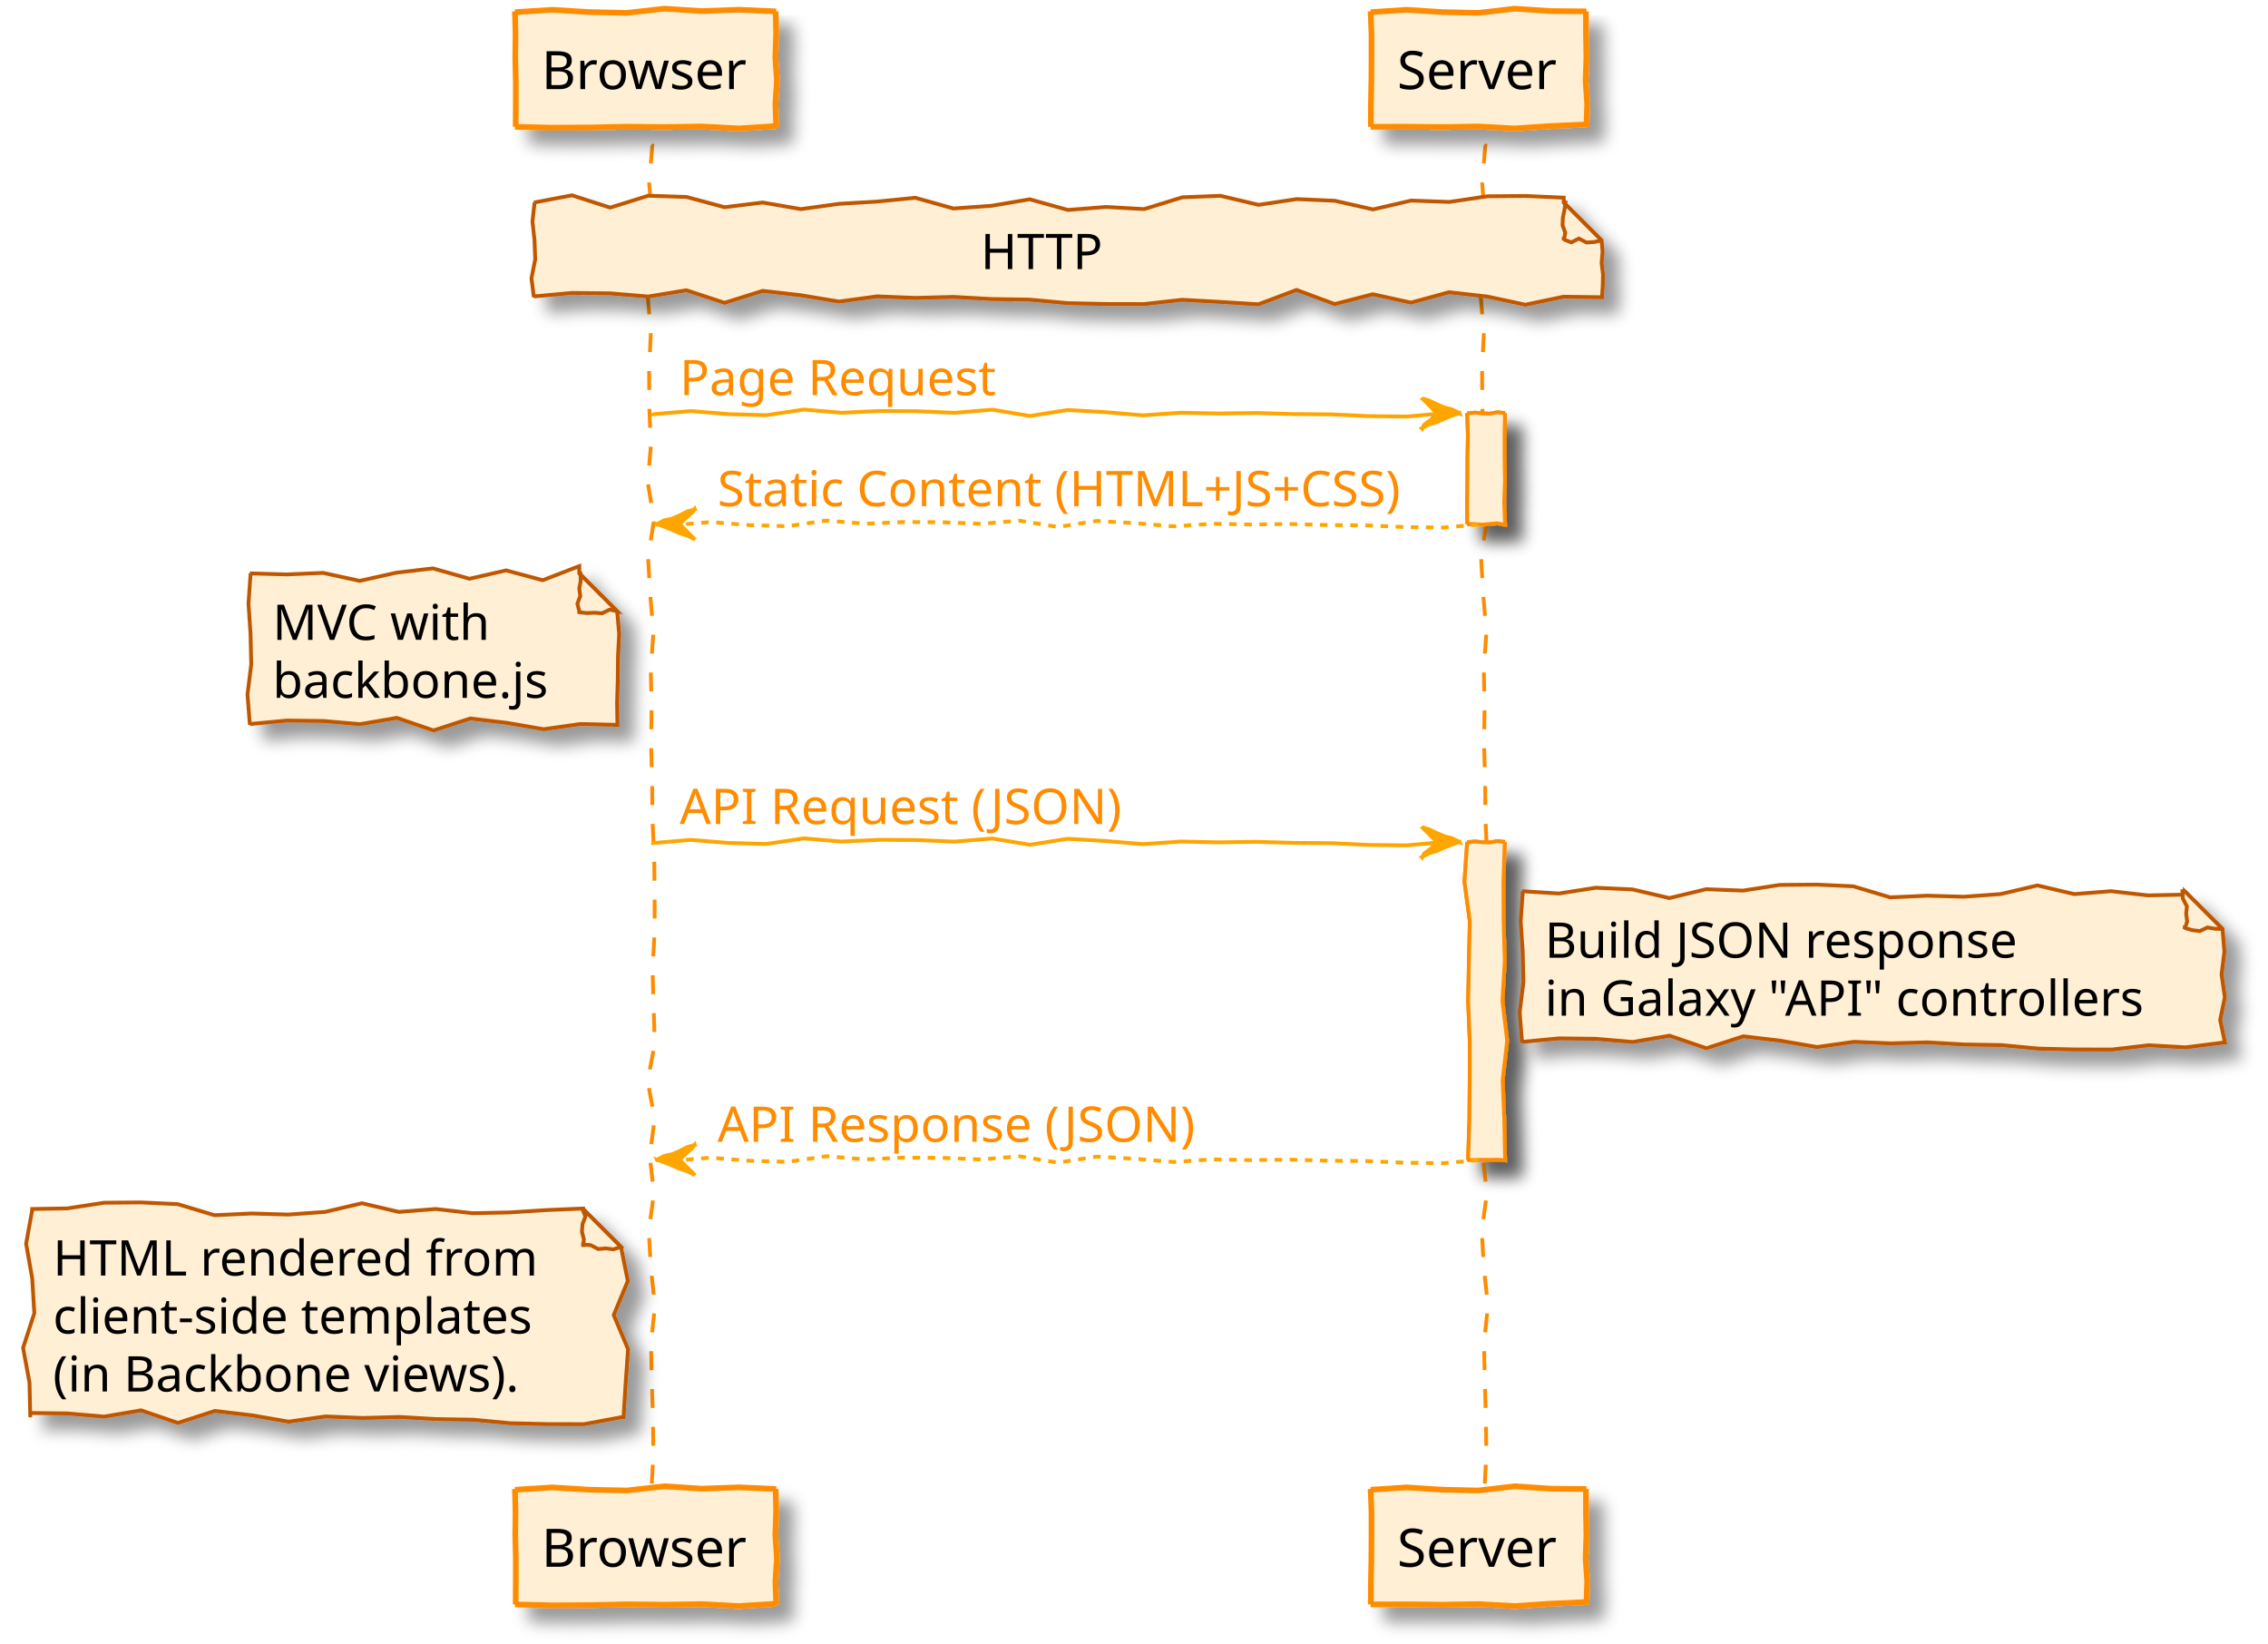
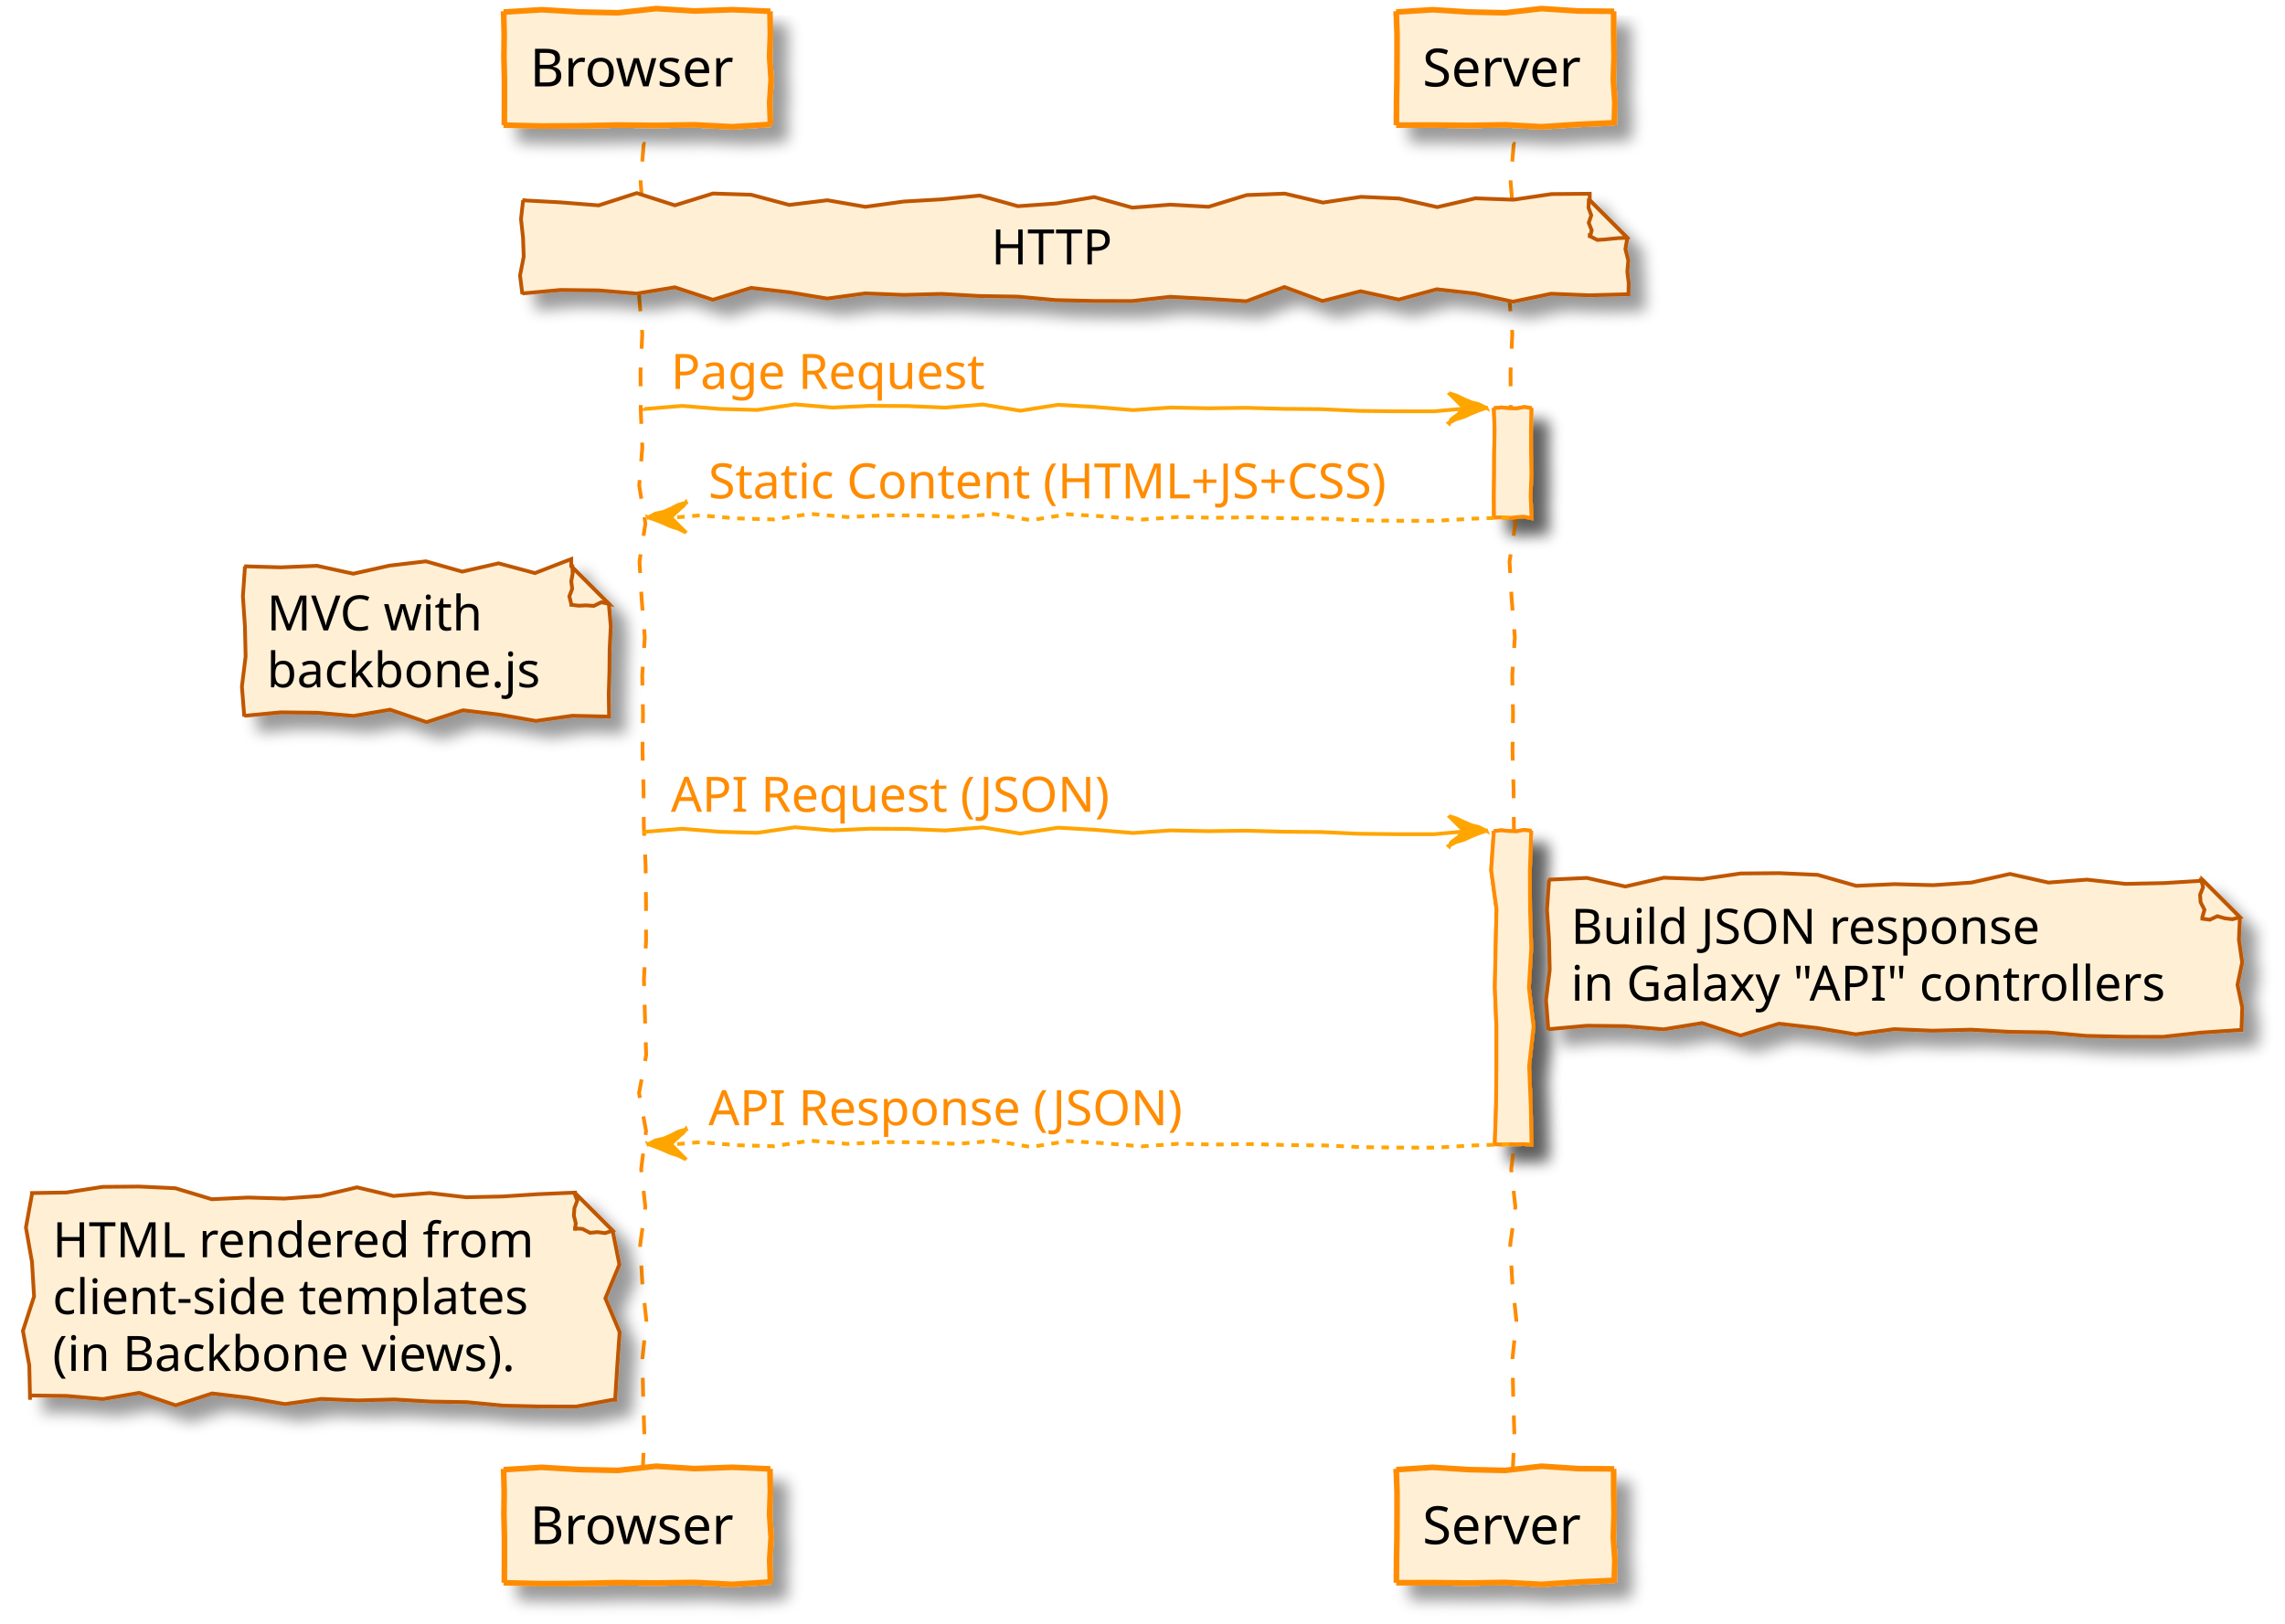
- <svg xmlns="http://www.w3.org/2000/svg" contentScriptType="application/ecmascript" contentStyleType="text/css" height="434px" preserveAspectRatio="none" style="width:599px;height:434px;" version="1.1" viewBox="0 0 599 434" width="599px" zoomAndPan="magnify">
+ <svg xmlns="http://www.w3.org/2000/svg" contentScriptType="application/ecmascript" contentStyleType="text/css" height="432px" preserveAspectRatio="none" style="width:608px;height:432px;" version="1.1" viewBox="0 0 608 432" width="608px" zoomAndPan="magnify">
  <defs>
    <filter height="300%" id="fmn3oq6gvoux9" width="300%" x="-1" y="-1">
      <feGaussianBlur result="blurOut" stdDeviation="2.0" />
      <feColorMatrix in="blurOut" result="blurOut2" type="matrix" values="0 0 0 0 0 0 0 0 0 0 0 0 0 0 0 0 0 0 .4 0" />
      <feOffset dx="4.0" dy="4.0" in="blurOut2" result="blurOut3" />
      <feBlend in="SourceGraphic" in2="blurOut3" mode="normal" />
    </filter>
  </defs>
  <g>
-     <polygon fill="#FFEFD5" filter="url(#fmn3oq6gvoux9)" points="387.5,109.109,387.5,109.179,389.5,108.971,391.5,109.174,393.5,109.243,395.5,108.872,397.5,109.109,397.474,109.109,397.358,114.972,397.372,120.834,397.477,126.696,397.269,132.558,397.5,138.42,397.5,138.605,395.5,138.21,393.5,138.354,391.5,138.564,389.5,138.391,387.5,138.42,387.523,138.42,387.489,132.558,387.56,126.696,387.58,120.834,387.695,114.972,387.5,109.109" style="stroke: #FF8C00; stroke-width: 1.0;" />
-     <polygon fill="#FFEFD5" filter="url(#fmn3oq6gvoux9)" points="387.5,222.352,387.5,222.422,389.5,222.214,391.5,222.416,393.5,222.485,395.5,222.114,397.5,222.352,397.422,222.352,397.074,232.843,397.116,243.334,397.432,253.826,396.809,264.317,398.054,274.809,396.87,285.3,397.302,295.792,397.5,306.283,397.5,306.427,395.5,306.255,393.5,306.306,391.5,306.273,389.5,306.343,387.5,306.283,387.739,306.283,388.086,295.792,388.171,285.3,388.179,274.809,387.755,264.317,387.964,253.826,388.202,243.334,386.779,232.843,387.5,222.352" style="stroke: #FF8C00; stroke-width: 1.0;" />
-     <path d="M172,38.488 L172.28,38.488 L171.448,48.37 L172.258,58.251 L172.533,68.132 L171.049,78.013 L171.896,87.895 L171.431,97.776 L171.489,107.657 L171.909,117.539 L171.078,127.42 L172.738,137.301 L171.16,147.183 L171.736,157.064 L172.576,166.945 L171.886,176.826 L172.091,186.708 L171.957,196.589 L172.238,206.47 L172.319,216.352 L172.781,226.233 L172.895,236.114 L172.906,245.995 L172.339,255.877 L172.618,265.758 L172.936,275.639 L171.038,285.521 L172.905,295.402 L171.605,305.283 L172.712,315.164 L171.34,325.046 L171.909,334.927 L172.989,344.808 L171.935,354.69 L172.14,364.571 L172.452,374.452 L172.555,384.334 L172,394.215 " fill="none" style="stroke: #FF8C00; stroke-width: 1.0; stroke-dasharray: 5.0,5.0;" />
-     <path d="M392,38.488 L392.28,38.488 L391.448,48.37 L392.258,58.251 L392.533,68.132 L391.049,78.013 L391.896,87.895 L391.431,97.776 L391.489,107.657 L391.909,117.539 L391.078,127.42 L392.738,137.301 L391.16,147.183 L391.736,157.064 L392.576,166.945 L391.886,176.826 L392.091,186.708 L391.957,196.589 L392.238,206.47 L392.319,216.352 L392.781,226.233 L392.895,236.114 L392.906,245.995 L392.339,255.877 L392.618,265.758 L392.936,275.639 L391.038,285.521 L392.905,295.402 L391.605,305.283 L392.712,315.164 L391.34,325.046 L391.909,334.927 L392.989,344.808 L391.935,354.69 L392.14,364.571 L392.452,374.452 L392.555,384.334 L392,394.215 " fill="none" style="stroke: #FF8C00; stroke-width: 1.0; stroke-dasharray: 5.0,5.0;" />
-     <polygon fill="#FFEFD5" filter="url(#fmn3oq6gvoux9)" points="136,3,136,3.21,145.857,2.586,155.714,3.193,165.571,3.4,175.429,2.287,185.286,2.922,195.143,2.574,205,3,204.872,3,204.977,9.098,204.769,15.195,205.185,21.293,204.79,27.391,205,33.488,205,33.291,195.143,33.92,185.286,33.403,175.429,33.556,165.571,33.456,155.714,33.667,145.857,33.727,136,33.488,136.195,33.488,136.224,27.391,136.226,21.293,136.085,15.195,136.155,9.098,136,3" style="stroke: #FF8C00; stroke-width: 1.5;" />
-     <text fill="#000000" font-family="sans-serif" font-size="14" lengthAdjust="spacingAndGlyphs" textLength="55" x="143" y="23.535">Browser</text>
-     <polygon fill="#FFEFD5" filter="url(#fmn3oq6gvoux9)" points="136,393.215,136,393.425,145.857,392.8,155.714,393.408,165.571,393.615,175.429,392.501,185.286,393.137,195.143,392.788,205,393.215,204.872,393.215,204.977,399.312,204.769,405.41,205.185,411.508,204.79,417.606,205,423.703,205,423.505,195.143,424.135,185.286,423.617,175.429,423.771,165.571,423.671,155.714,423.882,145.857,423.942,136,423.703,136.195,423.703,136.224,417.606,136.226,411.508,136.085,405.41,136.155,399.312,136,393.215" style="stroke: #FF8C00; stroke-width: 1.5;" />
-     <text fill="#000000" font-family="sans-serif" font-size="14" lengthAdjust="spacingAndGlyphs" textLength="55" x="143" y="413.75">Browser</text>
-     <polygon fill="#FFEFD5" filter="url(#fmn3oq6gvoux9)" points="362,3,362,3.21,371.5,2.586,381,3.193,390.5,3.4,400,2.287,409.5,2.922,419,3,418.858,3,418.872,9.098,418.977,15.195,418.769,21.293,419.185,27.391,419,33.488,419,32.858,409.5,33.291,400,33.92,390.5,33.403,381,33.556,371.5,33.456,362,33.488,362.06,33.488,362.08,27.391,362.195,21.293,362.224,15.195,362.226,9.098,362,3" style="stroke: #FF8C00; stroke-width: 1.5;" />
-     <text fill="#000000" font-family="sans-serif" font-size="14" lengthAdjust="spacingAndGlyphs" textLength="43" x="369" y="23.535">Server</text>
-     <polygon fill="#FFEFD5" filter="url(#fmn3oq6gvoux9)" points="362,393.215,362,393.425,371.5,392.8,381,393.408,390.5,393.615,400,392.501,409.5,393.137,419,393.215,418.858,393.215,418.872,399.312,418.977,405.41,418.769,411.508,419.185,417.606,419,423.703,419,423.073,409.5,423.505,400,424.135,390.5,423.617,381,423.771,371.5,423.671,362,423.703,362.06,423.703,362.08,417.606,362.195,411.508,362.224,405.41,362.226,399.312,362,393.215" style="stroke: #FF8C00; stroke-width: 1.5;" />
-     <text fill="#000000" font-family="sans-serif" font-size="14" lengthAdjust="spacingAndGlyphs" textLength="43" x="369" y="413.75">Server</text>
-     <polygon fill="#FFEFD5" filter="url(#fmn3oq6gvoux9)" points="387.5,109.109,387.5,109.179,389.5,108.971,391.5,109.174,393.5,109.243,395.5,108.872,397.5,109.109,397.474,109.109,397.358,114.972,397.372,120.834,397.477,126.696,397.269,132.558,397.5,138.42,397.5,138.605,395.5,138.21,393.5,138.354,391.5,138.564,389.5,138.391,387.5,138.42,387.523,138.42,387.489,132.558,387.56,126.696,387.58,120.834,387.695,114.972,387.5,109.109" style="stroke: #FF8C00; stroke-width: 1.0;" />
-     <polygon fill="#FFEFD5" filter="url(#fmn3oq6gvoux9)" points="387.5,222.352,387.5,222.422,389.5,222.214,391.5,222.416,393.5,222.485,395.5,222.114,397.5,222.352,397.422,222.352,397.074,232.843,397.116,243.334,397.432,253.826,396.809,264.317,398.054,274.809,396.87,285.3,397.302,295.792,397.5,306.283,397.5,306.427,395.5,306.255,393.5,306.306,391.5,306.273,389.5,306.343,387.5,306.283,387.739,306.283,388.086,295.792,388.171,285.3,388.179,274.809,387.755,264.317,387.964,253.826,388.202,243.334,386.779,232.843,387.5,222.352" style="stroke: #FF8C00; stroke-width: 1.0;" />
-     <path d="M141,53.488 L141.187,53.488 L140.632,58.488 L141.172,63.488 L141.355,68.488 L140.366,73.488 L141,78.488 L141,78.281 L151.071,77.351 L161.143,77.466 L171.214,78.306 L181.286,76.645 L191.357,79.965 L201.429,76.808 L211.5,77.961 L221.571,79.64 L231.643,78.26 L241.714,78.67 L251.786,78.403 L261.857,78.964 L271.929,79.126 L282,80.05 L292.071,80.278 L302.143,80.3 L312.214,79.167 L322.286,79.725 L332.357,80.361 L342.429,76.565 L352.5,80.298 L362.571,77.698 L372.643,79.912 L382.714,77.168 L392.786,78.306 L402.857,80.466 L412.929,78.358 L423,78.488 L423.094,78.488 L423.301,75.488 L423.37,72.488 L422.997,69.488 L423.255,66.488 L423,63.488 L422.64,63.129 L421.179,61.667 L419.345,59.833 L417.279,57.768 L415.385,55.874 L413,53.488 L413,52.2 L402.926,51.749 L392.852,51.831 L382.778,53.331 L372.704,52.964 L362.63,55.305 L352.556,53.023 L342.481,52.574 L332.407,54.097 L322.333,51.71 L312.259,52.104 L302.185,55.219 L292.111,54.65 L282.037,55.447 L271.963,52.63 L261.889,54.34 L251.815,55.063 L241.741,52.228 L231.667,53.233 L221.593,53.824 L211.518,55.226 L201.444,53.477 L191.37,54.722 L181.296,52.011 L171.222,51.682 L161.148,54.831 L151.074,51.576 L141,53.488 " fill="#FFEFD5" filter="url(#fmn3oq6gvoux9)" style="stroke: #BF5700; stroke-width: 1.0;" />
-     <path d="M413,53.488 L413.452,53.488 L413.184,55.488 L412.762,57.488 L412.685,59.488 L413.408,61.488 L413,63.488 L413,63.222 L415,64.014 L417,62.997 L419,64.037 L421,63.919 L423,63.488 L423.154,63.642 L421.03,61.518 L419.457,59.945 L417.386,57.874 L415.106,55.595 L413,53.488 " fill="#FFEFD5" style="stroke: #BF5700; stroke-width: 1.0;" />
-     <text fill="#000000" font-family="sans-serif" font-size="13" lengthAdjust="spacingAndGlyphs" textLength="33" x="259" y="71.057">HTTP</text>
-     <polygon fill="#FFA500" points="375.5,105.109,375.526,105.174,377.449,105.781,379.524,106.769,381.55,107.633,383.412,108.089,385.5,109.109,385.49,109.085,383.447,109.777,381.452,110.591,379.492,111.488,377.414,112.095,375.5,113.109,375.63,113.24,376.151,112.161,377.053,111.463,378.002,110.811,378.68,109.889,379.5,109.109,379.516,109.126,378.692,108.302,377.942,107.552,377.156,106.766,376.438,106.047,375.5,105.109" style="stroke: #FFA500; stroke-width: 1.0;" />
-     <path d="M172.5,109.109 L172.5,109.39 L182.452,108.557 L192.405,109.367 L202.357,109.642 L212.31,108.158 L222.262,109.006 L232.214,108.541 L242.167,108.598 L252.119,109.019 L262.071,108.188 L272.024,109.848 L281.976,108.269 L291.929,108.846 L301.881,109.685 L311.833,108.995 L321.786,109.2 L331.738,109.067 L341.69,109.347 L351.643,109.428 L361.595,109.89 L371.548,110.004 L381.5,109.109 " fill="none" style="stroke: #FFA500; stroke-width: 1.0;" />
-     <text fill="#FF8C00" font-family="sans-serif" font-size="13" lengthAdjust="spacingAndGlyphs" textLength="83" x="179.5" y="104.367">Page Request</text>
-     <polygon fill="#FFA500" points="183.5,134.42,183.526,134.485,181.449,135.092,179.524,136.08,177.549,136.944,175.412,137.399,173.5,138.42,173.49,138.396,175.447,139.088,177.452,139.901,179.492,140.799,181.414,141.406,183.5,142.42,183.631,142.55,182.551,141.471,181.853,140.773,181.202,140.122,180.28,139.2,179.5,138.42,179.516,138.436,180.292,137.612,181.142,136.862,181.956,136.076,182.838,135.358,183.5,134.42" style="stroke: #FFA500; stroke-width: 1.0;" />
-     <path d="M177.5,138.42 L177.5,138.7 L187.69,137.868 L197.881,138.678 L208.071,138.953 L218.262,137.469 L228.452,138.316 L238.643,137.851 L248.833,137.909 L259.024,138.329 L269.214,137.498 L279.405,139.158 L289.595,137.579 L299.786,138.156 L309.976,138.996 L320.167,138.306 L330.357,138.511 L340.548,138.377 L350.738,138.658 L360.929,138.739 L371.119,139.201 L381.31,139.315 L391.5,138.42 " fill="none" style="stroke: #FFA500; stroke-width: 1.0; stroke-dasharray: 2.0,2.0;" />
-     <text fill="#FF8C00" font-family="sans-serif" font-size="13" lengthAdjust="spacingAndGlyphs" textLength="191" x="189.5" y="133.678">Static Content (HTML+JS+CSS)</text>
-     <path d="M66,151.42 L66.187,151.42 L65.632,159.42 L66.172,167.42 L66.355,175.42 L65.366,183.42 L66,191.42 L66,191.213 L75.7,190.283 L85.4,190.397 L95.1,191.238 L104.8,189.576 L114.5,192.896 L124.2,189.739 L133.9,190.893 L143.6,192.572 L153.3,191.191 L163,191.42 L163.061,191.42 L162.972,185.42 L163.159,179.42 L163.213,173.42 L163.521,167.42 L163,161.42 L163.422,161.842 L161.427,159.847 L159.16,157.58 L157.291,155.711 L155.441,153.861 L153,151.42 L153,149.497 L143.333,153.229 L133.667,150.629 L124,152.843 L114.333,150.1 L104.667,151.237 L95,153.398 L85.333,151.29 L75.667,151.701 L66,151.42 " fill="#FFEFD5" filter="url(#fmn3oq6gvoux9)" style="stroke: #BF5700; stroke-width: 1.0;" />
-     <path d="M153,151.42 L153.301,151.42 L153.37,153.42 L152.996,155.42 L153.255,157.42 L152.491,159.42 L153,161.42 L153,161.673 L155,161.907 L157,161.815 L159,161.965 L161,160.99 L163,161.42 L162.59,161.01 L160.609,159.029 L158.963,157.383 L156.876,155.296 L155.428,153.848 L153,151.42 " fill="#FFEFD5" style="stroke: #BF5700; stroke-width: 1.0;" />
-     <text fill="#000000" font-family="sans-serif" font-size="13" lengthAdjust="spacingAndGlyphs" textLength="59" x="72" y="168.988">MVC with</text>
-     <text fill="#000000" font-family="sans-serif" font-size="13" lengthAdjust="spacingAndGlyphs" textLength="76" x="72" y="184.299">backbone.js</text>
-     <polygon fill="#FFA500" points="375.5,218.352,375.526,218.417,377.449,219.023,379.524,220.011,381.55,220.875,383.412,221.331,385.5,222.352,385.49,222.327,383.447,223.02,381.452,223.833,379.492,224.731,377.414,225.338,375.5,226.352,375.63,226.482,376.151,225.403,377.053,224.705,378.002,224.053,378.68,223.131,379.5,222.352,379.516,222.368,378.692,221.544,377.942,220.794,377.156,220.008,376.438,219.29,375.5,218.352" style="stroke: #FFA500; stroke-width: 1.0;" />
-     <path d="M172.5,222.352 L172.5,222.632 L182.452,221.799 L192.405,222.609 L202.357,222.885 L212.31,221.4 L222.262,222.248 L232.214,221.783 L242.167,221.84 L252.119,222.261 L262.071,221.43 L272.024,223.09 L281.976,221.511 L291.929,222.088 L301.881,222.928 L311.833,222.237 L321.786,222.442 L331.738,222.309 L341.69,222.59 L351.643,222.67 L361.595,223.132 L371.548,223.246 L381.5,222.352 " fill="none" style="stroke: #FFA500; stroke-width: 1.0;" />
-     <text fill="#FF8C00" font-family="sans-serif" font-size="13" lengthAdjust="spacingAndGlyphs" textLength="117" x="179.5" y="217.609">API Request (JSON)</text>
-     <path d="M402,235.352 L402.187,235.352 L401.632,243.352 L402.172,251.352 L402.355,259.352 L401.366,267.352 L402,275.352 L402,275.144 L411.737,274.214 L421.474,274.329 L431.211,275.17 L440.947,273.508 L450.684,276.828 L460.421,273.671 L470.158,274.824 L479.895,276.503 L489.632,275.123 L499.368,275.534 L509.105,275.266 L518.842,275.828 L528.579,275.989 L538.316,276.913 L548.053,277.141 L557.789,277.163 L567.526,276.031 L577.263,276.588 L587,275.352 L587.624,275.352 L586.359,269.352 L587.603,263.352 L586.736,257.352 L587.475,251.352 L587,245.352 L586.689,245.04 L584.957,243.309 L583.466,241.818 L580.969,239.321 L579.066,237.418 L577,235.352 L577,236.255 L567.278,236.462 L557.556,235.341 L547.833,236.118 L538.111,233.825 L528.389,236.11 L518.667,236.813 L508.944,236.537 L499.222,236.986 L489.5,234.063 L479.778,233.612 L470.056,233.695 L460.333,235.195 L450.611,234.827 L440.889,237.169 L431.167,234.886 L421.444,234.437 L411.722,235.96 L402,235.352 " fill="#FFEFD5" filter="url(#fmn3oq6gvoux9)" style="stroke: #BF5700; stroke-width: 1.0;" />
-     <path d="M577,235.352 L576.407,235.352 L576.539,237.352 L577.577,239.352 L577.387,241.352 L577.653,243.352 L577,245.352 L577,245.065 L579,245.635 L581,245.876 L583,244.932 L585,245.266 L587,245.352 L587.079,245.431 L585.41,243.761 L582.997,241.349 L581.291,239.642 L578.652,237.004 L577,235.352 " fill="#FFEFD5" style="stroke: #BF5700; stroke-width: 1.0;" />
-     <text fill="#000000" font-family="sans-serif" font-size="13" lengthAdjust="spacingAndGlyphs" textLength="127" x="408" y="252.92">Build JSON response</text>
-     <text fill="#000000" font-family="sans-serif" font-size="13" lengthAdjust="spacingAndGlyphs" textLength="164" x="408" y="268.231">in Galaxy "API" controllers</text>
-     <polygon fill="#FFA500" points="183.5,302.283,183.526,302.348,181.449,302.955,179.524,303.943,177.549,304.807,175.412,305.262,173.5,306.283,173.49,306.259,175.447,306.951,177.452,307.764,179.492,308.662,181.414,309.269,183.5,310.283,183.631,310.414,182.551,309.335,181.853,308.637,181.202,307.985,180.28,307.063,179.5,306.283,179.516,306.299,180.292,305.476,181.142,304.725,181.956,303.94,182.838,303.221,183.5,302.283" style="stroke: #FFA500; stroke-width: 1.0;" />
-     <path d="M177.5,306.283 L177.5,306.563 L187.69,305.731 L197.881,306.541 L208.071,306.816 L218.262,305.332 L228.452,306.18 L238.643,305.714 L248.833,305.772 L259.024,306.192 L269.214,305.361 L279.405,307.021 L289.595,305.443 L299.786,306.019 L309.976,306.859 L320.167,306.169 L330.357,306.374 L340.548,306.241 L350.738,306.521 L360.929,306.602 L371.119,307.064 L381.31,307.178 L391.5,306.283 " fill="none" style="stroke: #FFA500; stroke-width: 1.0; stroke-dasharray: 2.0,2.0;" />
-     <text fill="#FF8C00" font-family="sans-serif" font-size="13" lengthAdjust="spacingAndGlyphs" textLength="127" x="189.5" y="301.541">API Response (JSON)</text>
-     <path d="M8,319.283 L8.56,319.283 L6.895,328.45 L8.515,337.616 L9.066,346.783 L6.098,355.95 L7.793,365.116 L8,374.283 L8,373.146 L17.75,373.26 L27.5,374.101 L37.25,372.44 L47,375.76 L56.75,372.603 L66.5,373.756 L76.25,375.435 L86,374.055 L95.75,374.465 L105.5,374.198 L115.25,374.759 L125,374.921 L134.75,375.845 L144.5,376.073 L154.25,376.095 L164,374.283 L164.679,374.283 L165.236,365.283 L165.873,356.283 L162.077,347.283 L165.809,338.283 L164,329.283 L163.814,329.097 L162.335,327.619 L159.689,324.972 L157.957,323.24 L156.466,321.749 L154,319.283 L154,319.153 L144.267,319.564 L134.533,320.186 L124.8,320.393 L115.067,319.273 L105.333,320.049 L95.6,317.757 L85.867,320.042 L76.133,320.745 L66.4,320.469 L56.667,320.918 L46.933,317.995 L37.2,317.544 L27.467,317.626 L17.733,319.126 L8,319.283 " fill="#FFEFD5" filter="url(#fmn3oq6gvoux9)" style="stroke: #BF5700; stroke-width: 1.0;" />
-     <path d="M154,319.283 L153.825,319.283 L154.606,321.283 L153.845,323.283 L153.695,325.283 L154.203,327.283 L154,329.283 L154,328.69 L156,328.822 L158,329.86 L160,329.671 L162,329.936 L164,329.283 L163.798,329.081 L162.201,327.484 L160.371,325.654 L157.703,322.986 L155.94,321.223 L154,319.283 " fill="#FFEFD5" style="stroke: #BF5700; stroke-width: 1.0;" />
-     <text fill="#000000" font-family="sans-serif" font-size="13" lengthAdjust="spacingAndGlyphs" textLength="129" x="14" y="336.852">HTML rendered from</text>
-     <text fill="#000000" font-family="sans-serif" font-size="13" lengthAdjust="spacingAndGlyphs" textLength="135" x="14" y="352.162">client-side templates</text>
-     <text fill="#000000" font-family="sans-serif" font-size="13" lengthAdjust="spacingAndGlyphs" textLength="127" x="14" y="367.473">(in Backbone views).</text>
+     <polygon fill="#FFEFD5" filter="url(#fmn3oq6gvoux9)" points="397.5,108.562,397.5,108.633,399.5,108.424,401.5,108.627,403.5,108.696,405.5,108.325,407.5,108.562,407.474,108.562,407.358,114.389,407.372,120.216,407.477,126.042,407.269,131.869,407.5,137.695,407.5,137.88,405.5,137.485,403.5,137.629,401.5,137.839,399.5,137.667,397.5,137.695,397.523,137.695,397.489,131.869,397.56,126.042,397.58,120.216,397.695,114.389,397.5,108.562" style="stroke: #FF8C00; stroke-width: 1.0;" />
+     <polygon fill="#FFEFD5" filter="url(#fmn3oq6gvoux9)" points="397.5,221.094,397.5,221.164,399.5,220.956,401.5,221.158,403.5,221.227,405.5,220.856,407.5,221.094,407.422,221.094,407.074,231.519,407.116,241.943,407.432,252.368,406.809,262.793,408.054,273.218,406.87,283.643,407.302,294.067,407.5,304.492,407.5,304.636,405.5,304.464,403.5,304.515,401.5,304.481,399.5,304.552,397.5,304.492,397.739,304.492,398.086,294.067,398.171,283.643,398.179,273.218,397.755,262.793,397.964,252.368,398.202,241.943,396.779,231.519,397.5,221.094" style="stroke: #FF8C00; stroke-width: 1.0;" />
+     <path d="M171,38.297 L171.28,38.297 L170.448,48.4 L171.258,58.502 L171.533,68.605 L170.049,78.708 L170.896,88.81 L170.431,98.913 L170.489,109.016 L170.909,119.118 L170.078,129.221 L171.738,139.324 L170.16,149.426 L170.736,159.529 L171.576,169.632 L170.886,179.734 L171.091,189.837 L170.957,199.94 L171.238,210.042 L171.319,220.145 L171.781,230.248 L171.895,240.35 L171.906,250.453 L171.339,260.556 L171.618,270.659 L171.936,280.761 L170.038,290.864 L171.905,300.966 L170.605,311.069 L171.712,321.172 L170.34,331.275 L170.909,341.377 L171.989,351.48 L170.935,361.583 L171.14,371.685 L171.452,381.788 L171,391.891 " fill="none" style="stroke: #FF8C00; stroke-width: 1.0; stroke-dasharray: 5.0,5.0;" />
+     <path d="M402.5,38.297 L402.78,38.297 L401.948,48.4 L402.758,58.502 L403.033,68.605 L401.549,78.708 L402.396,88.81 L401.931,98.913 L401.989,109.016 L402.409,119.118 L401.578,129.221 L403.238,139.324 L401.66,149.426 L402.236,159.529 L403.076,169.632 L402.386,179.734 L402.591,189.837 L402.457,199.94 L402.738,210.042 L402.819,220.145 L403.281,230.248 L403.395,240.35 L403.406,250.453 L402.839,260.556 L403.118,270.659 L403.436,280.761 L401.538,290.864 L403.405,300.966 L402.105,311.069 L403.212,321.172 L401.84,331.275 L402.409,341.377 L403.489,351.48 L402.435,361.583 L402.64,371.685 L402.952,381.788 L402.5,391.891 " fill="none" style="stroke: #FF8C00; stroke-width: 1.0; stroke-dasharray: 5.0,5.0;" />
+     <polygon fill="#FFEFD5" filter="url(#fmn3oq6gvoux9)" points="134,3,134,3.21,144.143,2.586,154.286,3.193,164.429,3.4,174.571,2.287,184.714,2.922,194.857,2.574,205,3,204.872,3,204.977,9.059,204.769,15.119,205.185,21.178,204.79,27.238,205,33.297,205,33.099,194.857,33.729,184.714,33.211,174.571,33.365,164.429,33.265,154.286,33.475,144.143,33.536,134,33.297,134.195,33.297,134.224,27.238,134.226,21.178,134.085,15.119,134.155,9.059,134,3" style="stroke: #FF8C00; stroke-width: 1.5;" />
+     <text fill="#000000" font-family="sans-serif" font-size="14" lengthAdjust="spacingAndGlyphs" textLength="57" x="141" y="22.995">Browser</text>
+     <polygon fill="#FFEFD5" filter="url(#fmn3oq6gvoux9)" points="134,390.891,134,391.101,144.143,390.476,154.286,391.084,164.429,391.29,174.571,390.177,184.714,390.813,194.857,390.464,205,390.891,204.872,390.891,204.977,396.95,204.769,403.009,205.185,409.069,204.79,415.128,205,421.188,205,420.99,194.857,421.619,184.714,421.102,174.571,421.256,164.429,421.156,154.286,421.366,144.143,421.427,134,421.188,134.195,421.188,134.224,415.128,134.226,409.069,134.085,403.009,134.155,396.95,134,390.891" style="stroke: #FF8C00; stroke-width: 1.5;" />
+     <text fill="#000000" font-family="sans-serif" font-size="14" lengthAdjust="spacingAndGlyphs" textLength="57" x="141" y="410.886">Browser</text>
+     <polygon fill="#FFEFD5" filter="url(#fmn3oq6gvoux9)" points="371.5,3,371.5,3.21,381.167,2.586,390.833,3.193,400.5,3.4,410.167,2.287,419.833,2.922,429.5,3,429.358,3,429.372,9.059,429.477,15.119,429.269,21.178,429.685,27.238,429.5,33.297,429.5,32.667,419.833,33.099,410.167,33.729,400.5,33.211,390.833,33.365,381.167,33.265,371.5,33.297,371.56,33.297,371.58,27.238,371.695,21.178,371.724,15.119,371.726,9.059,371.5,3" style="stroke: #FF8C00; stroke-width: 1.5;" />
+     <text fill="#000000" font-family="sans-serif" font-size="14" lengthAdjust="spacingAndGlyphs" textLength="44" x="378.5" y="22.995">Server</text>
+     <polygon fill="#FFEFD5" filter="url(#fmn3oq6gvoux9)" points="371.5,390.891,371.5,391.101,381.167,390.476,390.833,391.084,400.5,391.29,410.167,390.177,419.833,390.813,429.5,390.891,429.358,390.891,429.372,396.95,429.477,403.009,429.269,409.069,429.685,415.128,429.5,421.188,429.5,420.557,419.833,420.99,410.167,421.619,400.5,421.102,390.833,421.256,381.167,421.156,371.5,421.188,371.56,421.188,371.58,415.128,371.695,409.069,371.724,403.009,371.726,396.95,371.5,390.891" style="stroke: #FF8C00; stroke-width: 1.5;" />
+     <text fill="#000000" font-family="sans-serif" font-size="14" lengthAdjust="spacingAndGlyphs" textLength="44" x="378.5" y="410.886">Server</text>
+     <polygon fill="#FFEFD5" filter="url(#fmn3oq6gvoux9)" points="397.5,108.562,397.5,108.633,399.5,108.424,401.5,108.627,403.5,108.696,405.5,108.325,407.5,108.562,407.474,108.562,407.358,114.389,407.372,120.216,407.477,126.042,407.269,131.869,407.5,137.695,407.5,137.88,405.5,137.485,403.5,137.629,401.5,137.839,399.5,137.667,397.5,137.695,397.523,137.695,397.489,131.869,397.56,126.042,397.58,120.216,397.695,114.389,397.5,108.562" style="stroke: #FF8C00; stroke-width: 1.0;" />
+     <polygon fill="#FFEFD5" filter="url(#fmn3oq6gvoux9)" points="397.5,221.094,397.5,221.164,399.5,220.956,401.5,221.158,403.5,221.227,405.5,220.856,407.5,221.094,407.422,221.094,407.074,231.519,407.116,241.943,407.432,252.368,406.809,262.793,408.054,273.218,406.87,283.643,407.302,294.067,407.5,304.492,407.5,304.636,405.5,304.464,403.5,304.515,401.5,304.481,399.5,304.552,397.5,304.492,397.739,304.492,398.086,294.067,398.171,283.643,398.179,273.218,397.755,262.793,397.964,252.368,398.202,241.943,396.779,231.519,397.5,221.094" style="stroke: #FF8C00; stroke-width: 1.0;" />
+     <path d="M139,53.297 L139.187,53.297 L138.632,58.297 L139.172,63.297 L139.355,68.297 L138.366,73.297 L139,78.297 L139,78.09 L149.138,77.16 L159.276,77.274 L169.414,78.115 L179.552,76.453 L189.69,79.773 L199.828,76.616 L209.965,77.769 L220.103,79.449 L230.241,78.068 L240.379,78.479 L250.517,78.212 L260.655,78.773 L270.793,78.935 L280.931,79.859 L291.069,80.086 L301.207,80.108 L311.345,78.976 L321.483,79.533 L331.621,80.169 L341.759,76.374 L351.897,80.106 L362.034,77.506 L372.172,79.72 L382.31,76.977 L392.448,78.114 L402.586,80.275 L412.724,78.167 L422.862,78.578 L433,78.297 L433.301,78.297 L433.37,75.297 L432.997,72.297 L433.255,69.297 L432.491,66.297 L433,63.297 L433.179,63.476 L431.345,61.641 L429.279,59.576 L427.385,57.682 L424.696,54.993 L423,53.297 L423,51.558 L412.857,51.64 L402.714,53.14 L392.571,52.773 L382.429,55.114 L372.286,52.831 L362.143,52.382 L352,53.906 L341.857,51.519 L331.714,51.913 L321.571,55.027 L311.429,54.459 L301.286,55.255 L291.143,52.439 L281,54.148 L270.857,54.871 L260.714,52.037 L250.571,53.041 L240.429,53.633 L230.286,55.035 L220.143,53.286 L210,54.53 L199.857,51.82 L189.714,51.491 L179.571,54.64 L169.429,51.385 L159.286,54.654 L149.143,53.848 L139,53.297 " fill="#FFEFD5" filter="url(#fmn3oq6gvoux9)" style="stroke: #BF5700; stroke-width: 1.0;" />
+     <path d="M423,53.297 L422.762,53.297 L422.685,55.297 L423.408,57.297 L422.734,59.297 L423.526,61.297 L423,63.297 L423,62.806 L425,63.846 L427,63.727 L429,63.515 L431,63.339 L433,63.297 L433.457,63.754 L431.386,61.682 L429.106,59.403 L427.169,57.465 L424.918,55.215 L423,53.297 " fill="#FFEFD5" style="stroke: #BF5700; stroke-width: 1.0;" />
+     <text fill="#000000" font-family="sans-serif" font-size="13" lengthAdjust="spacingAndGlyphs" textLength="32" x="263.75" y="70.364">HTTP</text>
+     <polygon fill="#FFA500" points="385.5,104.562,385.526,104.627,387.449,105.234,389.524,106.222,391.55,107.086,393.412,107.542,395.5,108.562,395.49,108.538,393.447,109.231,391.452,110.044,389.492,110.941,387.414,111.549,385.5,112.562,385.63,112.693,386.151,111.614,387.053,110.916,388.002,110.264,388.68,109.342,389.5,108.562,389.516,108.579,388.692,107.755,387.942,107.005,387.156,106.219,386.438,105.501,385.5,104.562" style="stroke: #FFA500; stroke-width: 1.0;" />
+     <path d="M171.5,108.562 L171.5,108.843 L181.5,108.01 L191.5,108.82 L201.5,109.095 L211.5,107.611 L221.5,108.459 L231.5,107.994 L241.5,108.051 L251.5,108.472 L261.5,107.641 L271.5,109.301 L281.5,107.722 L291.5,108.299 L301.5,109.138 L311.5,108.448 L321.5,108.653 L331.5,108.52 L341.5,108.8 L351.5,108.881 L361.5,109.343 L371.5,109.457 L381.5,109.468 L391.5,108.562 " fill="none" style="stroke: #FFA500; stroke-width: 1.0;" />
+     <text fill="#FF8C00" font-family="sans-serif" font-size="13" lengthAdjust="spacingAndGlyphs" textLength="88" x="178.5" y="103.497">Page Request</text>
+     <polygon fill="#FFA500" points="182.5,133.695,182.526,133.76,180.449,134.367,178.524,135.355,176.549,136.219,174.412,136.674,172.5,137.695,172.49,137.671,174.447,138.363,176.452,139.177,178.492,140.074,180.414,140.681,182.5,141.695,182.631,141.826,181.551,140.747,180.853,140.049,180.202,139.397,179.28,138.475,178.5,137.695,178.516,137.711,179.292,136.888,180.142,136.137,180.956,135.352,181.838,134.633,182.5,133.695" style="stroke: #FFA500; stroke-width: 1.0;" />
+     <path d="M176.5,137.695 L176.5,137.976 L186.283,137.143 L196.065,137.953 L205.848,138.228 L215.63,136.744 L225.413,137.592 L235.196,137.127 L244.978,137.184 L254.761,137.604 L264.543,136.774 L274.326,138.434 L284.109,136.855 L293.891,137.432 L303.674,138.271 L313.457,137.581 L323.239,137.786 L333.022,137.653 L342.804,137.933 L352.587,138.014 L362.37,138.476 L372.152,138.59 L381.935,138.601 L391.717,138.035 L401.5,137.695 " fill="none" style="stroke: #FFA500; stroke-width: 1.0; stroke-dasharray: 2.0,2.0;" />
+     <text fill="#FF8C00" font-family="sans-serif" font-size="13" lengthAdjust="spacingAndGlyphs" textLength="202" x="188.5" y="132.629">Static Content (HTML+JS+CSS)</text>
+     <path d="M65,150.695 L65.187,150.695 L64.632,158.695 L65.172,166.695 L65.355,174.695 L64.366,182.695 L65,190.695 L65,190.488 L74.7,189.558 L84.4,189.673 L94.1,190.514 L103.8,188.852 L113.5,192.172 L123.2,189.015 L132.9,190.168 L142.6,191.847 L152.3,190.467 L162,190.695 L162.061,190.695 L161.972,184.695 L162.159,178.695 L162.213,172.695 L162.521,166.695 L162,160.695 L162.422,161.117 L160.427,159.122 L158.16,156.855 L156.291,154.987 L154.441,153.137 L152,150.695 L152,148.772 L142.333,152.505 L132.667,149.905 L123,152.119 L113.333,149.375 L103.667,150.513 L94,152.673 L84.333,150.565 L74.667,150.976 L65,150.695 " fill="#FFEFD5" filter="url(#fmn3oq6gvoux9)" style="stroke: #BF5700; stroke-width: 1.0;" />
+     <path d="M152,150.695 L152.301,150.695 L152.37,152.695 L151.996,154.695 L152.255,156.695 L151.491,158.695 L152,160.695 L152,160.948 L154,161.183 L156,161.09 L158,161.24 L160,160.266 L162,160.695 L161.59,160.285 L159.609,158.305 L157.963,156.658 L155.876,154.572 L154.428,153.124 L152,150.695 " fill="#FFEFD5" style="stroke: #BF5700; stroke-width: 1.0;" />
+     <text fill="#000000" font-family="sans-serif" font-size="13" lengthAdjust="spacingAndGlyphs" textLength="58" x="71" y="167.762">MVC with</text>
+     <text fill="#000000" font-family="sans-serif" font-size="13" lengthAdjust="spacingAndGlyphs" textLength="76" x="71" y="182.895">backbone.js</text>
+     <polygon fill="#FFA500" points="385.5,217.094,385.526,217.159,387.449,217.766,389.524,218.754,391.55,219.617,393.412,220.073,395.5,221.094,395.49,221.07,393.447,221.762,391.452,222.575,389.492,223.473,387.414,224.08,385.5,225.094,385.63,225.224,386.151,224.145,387.053,223.447,388.002,222.796,388.68,221.874,389.5,221.094,389.516,221.11,388.692,220.286,387.942,219.536,387.156,218.75,386.438,218.032,385.5,217.094" style="stroke: #FFA500; stroke-width: 1.0;" />
+     <path d="M171.5,221.094 L171.5,221.374 L181.5,220.541 L191.5,221.351 L201.5,221.627 L211.5,220.143 L221.5,220.99 L231.5,220.525 L241.5,220.582 L251.5,221.003 L261.5,220.172 L271.5,221.832 L281.5,220.253 L291.5,220.83 L301.5,221.67 L311.5,220.979 L321.5,221.185 L331.5,221.051 L341.5,221.332 L351.5,221.413 L361.5,221.875 L371.5,221.988 L381.5,221.999 L391.5,221.094 " fill="none" style="stroke: #FFA500; stroke-width: 1.0;" />
+     <text fill="#FF8C00" font-family="sans-serif" font-size="13" lengthAdjust="spacingAndGlyphs" textLength="122" x="178.5" y="216.028">API Request (JSON)</text>
+     <path d="M412,234.094 L412.187,234.094 L411.632,242.094 L412.172,250.094 L412.355,258.094 L411.366,266.094 L412,274.094 L412,273.887 L422.222,272.956 L432.444,273.071 L442.667,273.912 L452.889,272.25 L463.111,275.57 L473.333,272.413 L483.556,273.566 L493.778,275.246 L504,273.865 L514.222,274.276 L524.444,274.009 L534.667,274.57 L544.889,274.731 L555.111,275.656 L565.333,275.883 L575.556,275.905 L585.778,274.773 L596,274.094 L596.412,274.094 L596.624,268.094 L595.359,262.094 L596.603,256.094 L595.736,250.094 L596,244.094 L596.336,244.429 L593.689,241.783 L591.957,240.051 L590.466,238.56 L587.969,236.063 L586,234.094 L586,234.375 L575.765,234.997 L565.529,235.204 L555.294,234.083 L545.059,234.86 L534.823,232.567 L524.588,234.852 L514.353,235.556 L504.118,235.279 L493.882,235.728 L483.647,232.805 L473.412,232.355 L463.176,232.437 L452.941,233.937 L442.706,233.57 L432.471,235.911 L422.235,233.628 L412,234.094 " fill="#FFEFD5" filter="url(#fmn3oq6gvoux9)" style="stroke: #BF5700; stroke-width: 1.0;" />
+     <path d="M586,234.094 L585.695,234.094 L586.203,236.094 L585.407,238.094 L585.539,240.094 L586.577,242.094 L586,244.094 L586,244.481 L588,244.747 L590,243.808 L592,244.377 L594,244.619 L596,244.094 L595.703,243.797 L593.94,242.034 L592.079,240.173 L590.41,238.503 L587.997,236.091 L586,234.094 " fill="#FFEFD5" style="stroke: #BF5700; stroke-width: 1.0;" />
+     <text fill="#000000" font-family="sans-serif" font-size="13" lengthAdjust="spacingAndGlyphs" textLength="130" x="418" y="251.161">Build JSON response</text>
+     <text fill="#000000" font-family="sans-serif" font-size="13" lengthAdjust="spacingAndGlyphs" textLength="163" x="418" y="266.293">in Galaxy "API" controllers</text>
+     <polygon fill="#FFA500" points="182.5,300.492,182.526,300.557,180.449,301.164,178.524,302.152,176.549,303.016,174.412,303.471,172.5,304.492,172.49,304.468,174.447,305.16,176.452,305.974,178.492,306.871,180.414,307.478,182.5,308.492,182.631,308.623,181.551,307.544,180.853,306.846,180.202,306.194,179.28,305.272,178.5,304.492,178.516,304.508,179.292,303.685,180.142,302.934,180.956,302.149,181.838,301.43,182.5,300.492" style="stroke: #FFA500; stroke-width: 1.0;" />
+     <path d="M176.5,304.492 L176.5,304.772 L186.283,303.94 L196.065,304.75 L205.848,305.025 L215.63,303.541 L225.413,304.389 L235.196,303.923 L244.978,303.981 L254.761,304.401 L264.543,303.57 L274.326,305.23 L284.109,303.652 L293.891,304.228 L303.674,305.068 L313.457,304.378 L323.239,304.583 L333.022,304.45 L342.804,304.73 L352.587,304.811 L362.37,305.273 L372.152,305.387 L381.935,305.398 L391.717,304.832 L401.5,304.492 " fill="none" style="stroke: #FFA500; stroke-width: 1.0; stroke-dasharray: 2.0,2.0;" />
+     <text fill="#FF8C00" font-family="sans-serif" font-size="13" lengthAdjust="spacingAndGlyphs" textLength="132" x="188.5" y="299.426">API Response (JSON)</text>
+     <path d="M8,317.492 L8.56,317.492 L6.895,326.659 L8.515,335.825 L9.066,344.992 L6.098,354.159 L7.793,363.325 L8,372.492 L8,371.355 L17.688,371.469 L27.375,372.31 L37.062,370.649 L46.75,373.969 L56.438,370.811 L66.125,371.965 L75.812,373.644 L85.5,372.263 L95.188,372.674 L104.875,372.407 L114.562,372.968 L124.25,373.13 L133.938,374.054 L143.625,374.282 L153.312,374.303 L163,372.492 L163.679,372.492 L164.236,363.492 L164.873,354.492 L161.077,345.492 L164.809,336.492 L163,327.492 L162.814,327.306 L161.335,325.828 L158.689,323.181 L156.957,321.449 L155.466,319.958 L153,317.492 L153,317.362 L143.333,317.773 L133.667,318.395 L124,318.602 L114.333,317.482 L104.667,318.258 L95,315.966 L85.333,318.251 L75.667,318.954 L66,318.678 L56.333,319.127 L46.667,316.204 L37,315.753 L27.333,315.835 L17.667,317.335 L8,317.492 " fill="#FFEFD5" filter="url(#fmn3oq6gvoux9)" style="stroke: #BF5700; stroke-width: 1.0;" />
+     <path d="M153,317.492 L152.825,317.492 L153.606,319.492 L152.845,321.492 L152.695,323.492 L153.203,325.492 L153,327.492 L153,326.899 L155,327.031 L157,328.069 L159,327.879 L161,328.145 L163,327.492 L162.798,327.29 L161.201,325.693 L159.371,323.863 L156.703,321.195 L154.94,319.432 L153,317.492 " fill="#FFEFD5" style="stroke: #BF5700; stroke-width: 1.0;" />
+     <text fill="#000000" font-family="sans-serif" font-size="13" lengthAdjust="spacingAndGlyphs" textLength="131" x="14" y="334.559">HTML rendered from</text>
+     <text fill="#000000" font-family="sans-serif" font-size="13" lengthAdjust="spacingAndGlyphs" textLength="134" x="14" y="349.692">client-side templates</text>
+     <text fill="#000000" font-family="sans-serif" font-size="13" lengthAdjust="spacingAndGlyphs" textLength="130" x="14" y="364.825">(in Backbone views).</text>
  </g>
</svg>
